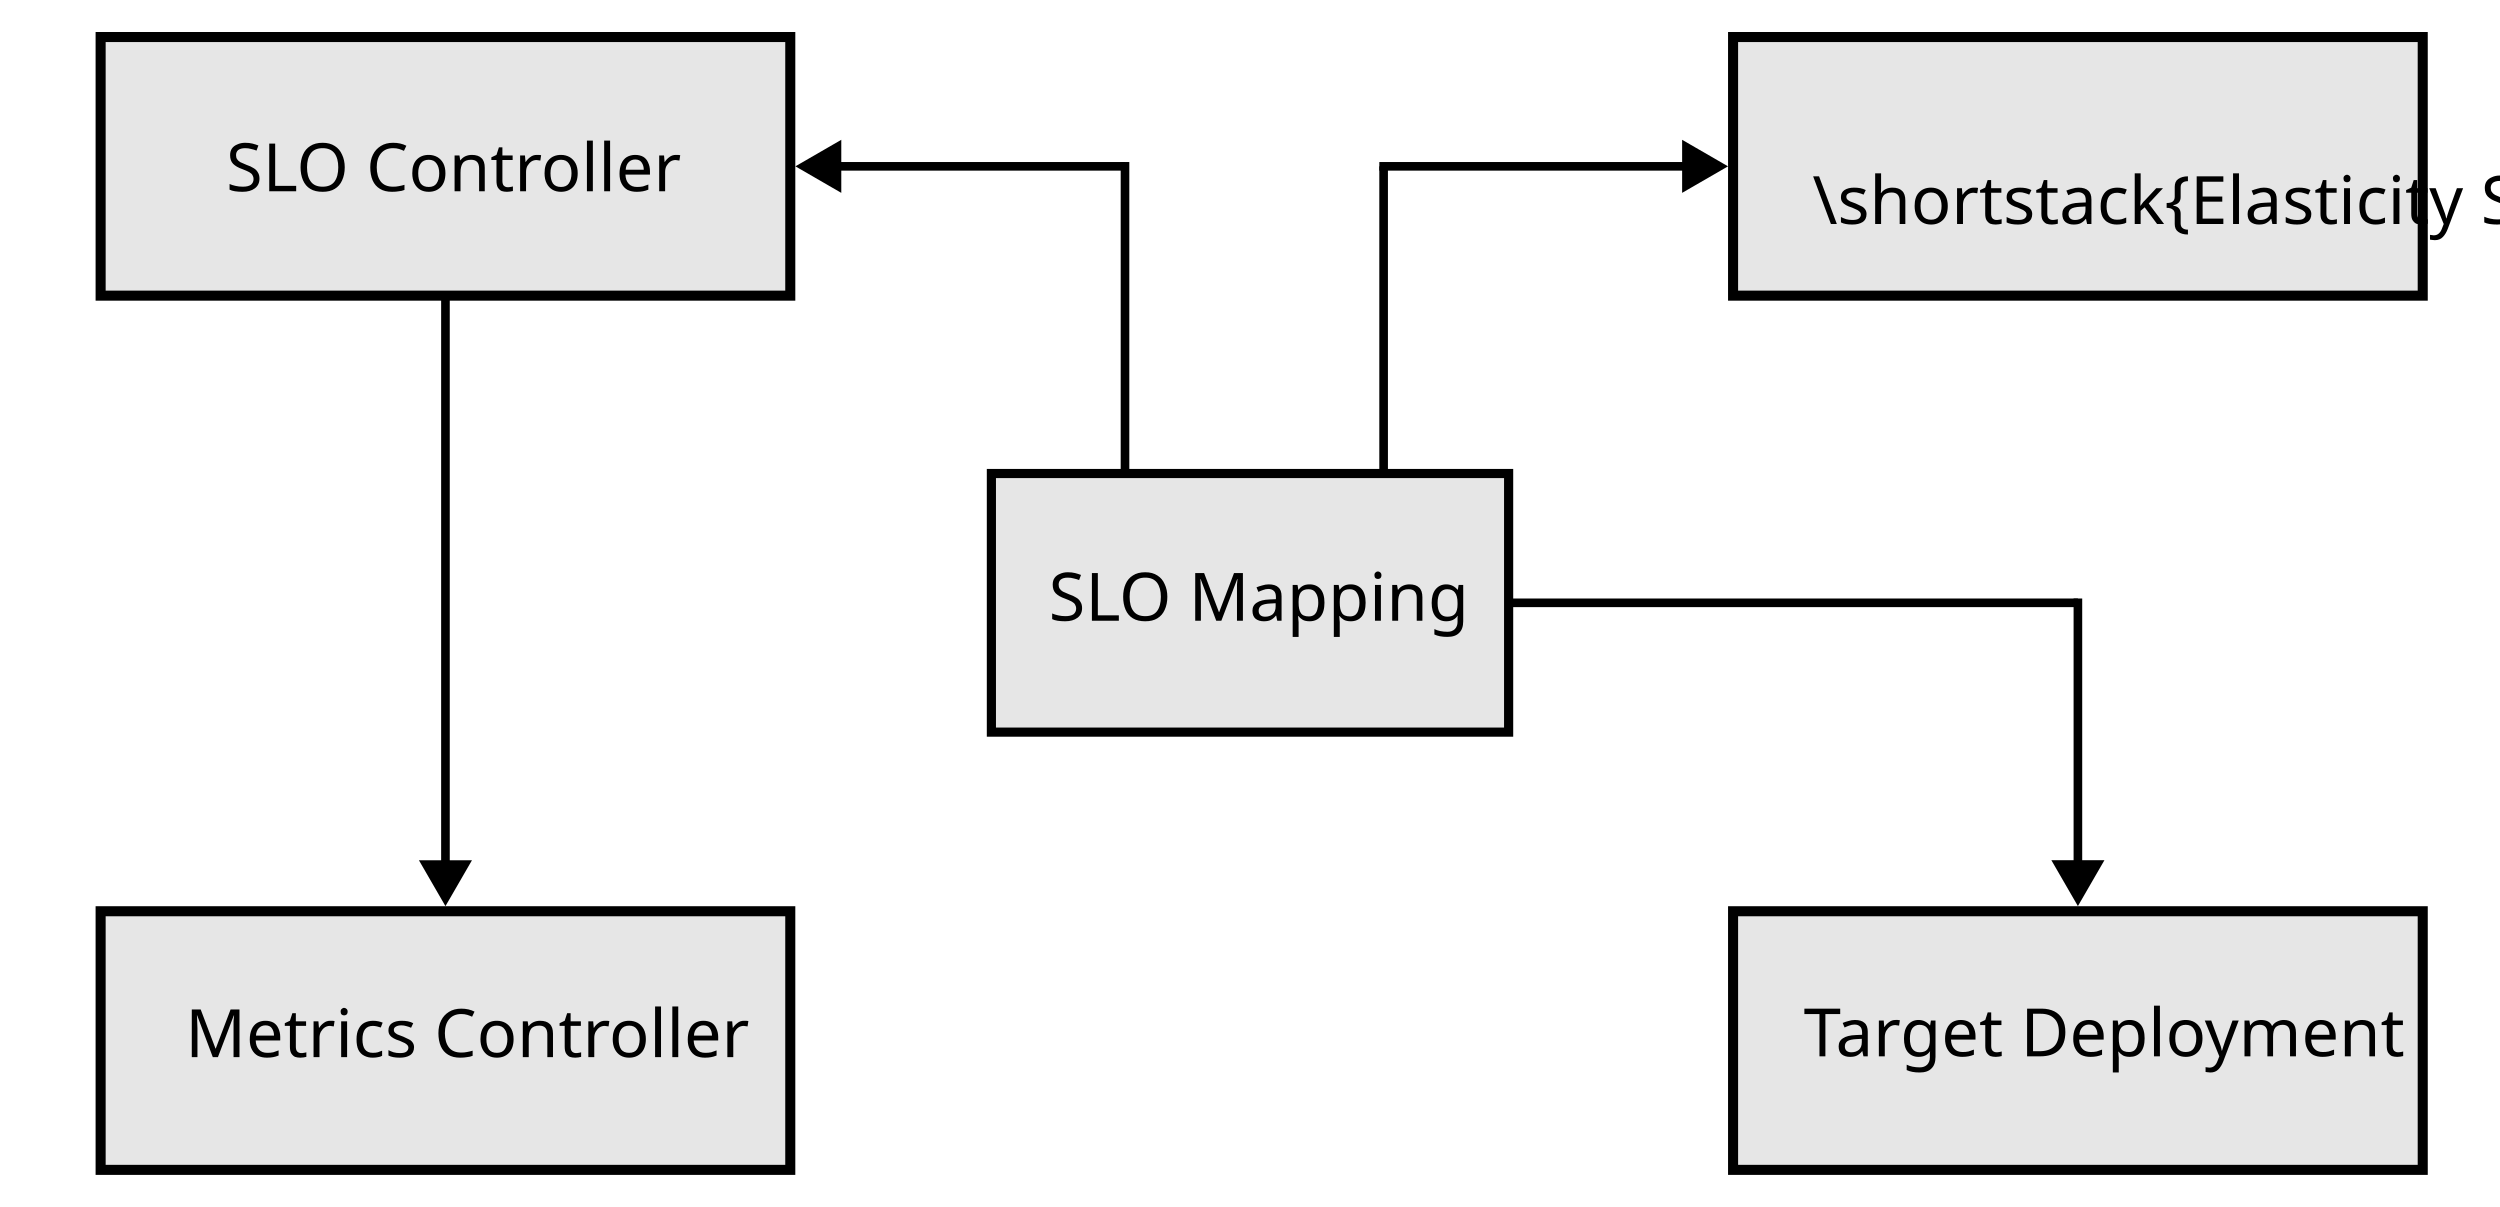
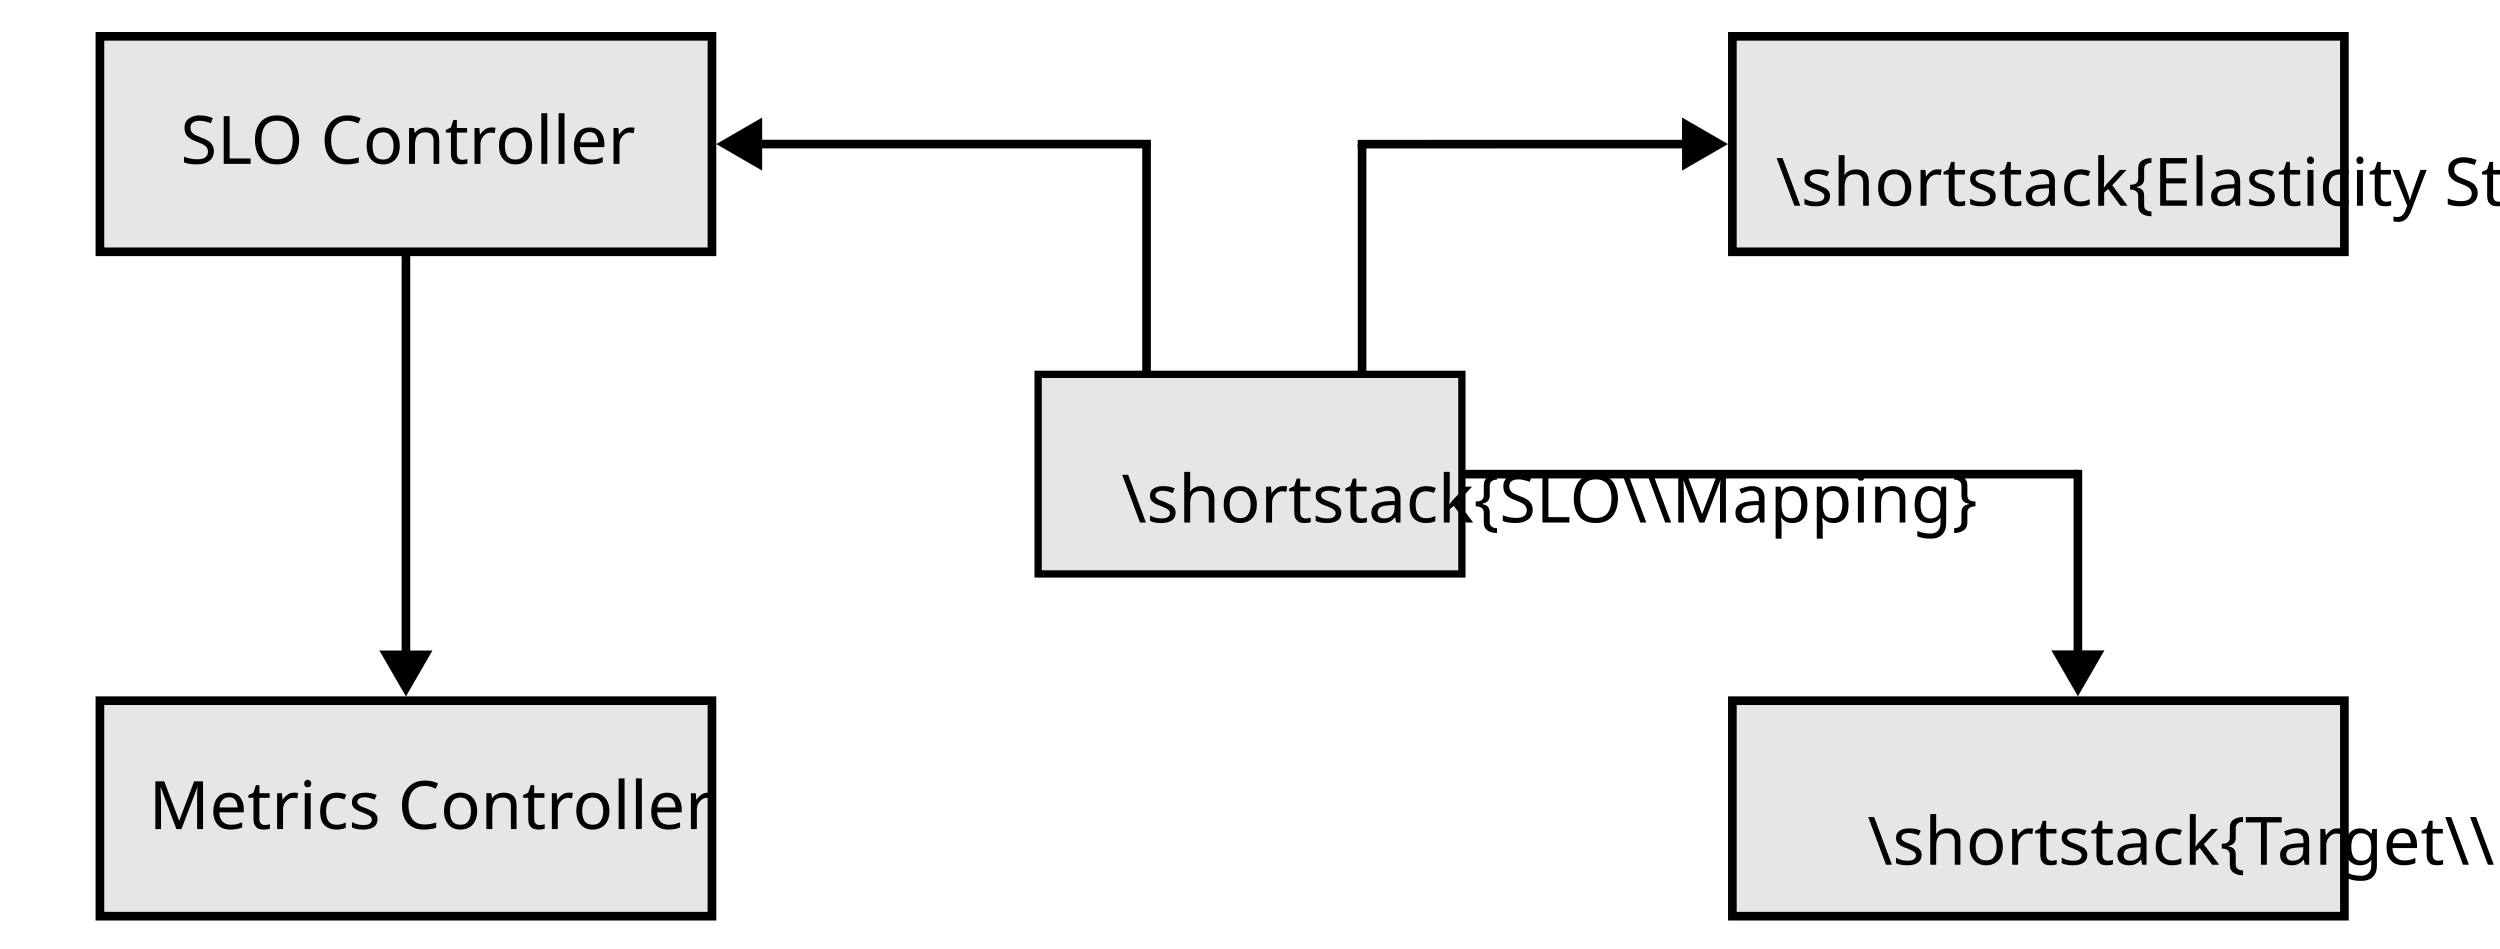
- <svg xmlns="http://www.w3.org/2000/svg" width="145mm" height="70mm" viewBox="0 0 145 70" version="1.1" id="svg1">
+ <svg xmlns="http://www.w3.org/2000/svg" width="145mm" height="55mm" viewBox="0 0 145 55" version="1.1" id="svg1">
  <defs id="defs1">
-     <marker style="overflow:visible" id="marker12" refX="0" refY="0" orient="auto-start-reverse" markerWidth="1" markerHeight="1" viewBox="0 0 1 1" preserveAspectRatio="xMidYMid">
-       <path transform="scale(0.5)" style="fill:context-stroke;fill-rule:evenodd;stroke:context-stroke;stroke-width:1pt" d="M 5.77,0 -2.88,5 V -5 Z" id="path12" />
+     <marker style="overflow:visible" id="marker11" refX="0" refY="0" orient="auto-start-reverse" markerWidth="1" markerHeight="1" viewBox="0 0 1 1" preserveAspectRatio="xMidYMid">
+       <path transform="scale(0.5)" style="fill:context-stroke;fill-rule:evenodd;stroke:context-stroke;stroke-width:1pt" d="M 5.77,0 -2.88,5 V -5 Z" id="path11" />
    </marker>
-     <marker style="overflow:visible" id="marker10" refX="0" refY="0" orient="auto-start-reverse" markerWidth="1" markerHeight="1" viewBox="0 0 1 1" preserveAspectRatio="xMidYMid">
-       <path transform="scale(0.5)" style="fill:context-stroke;fill-rule:evenodd;stroke:context-stroke;stroke-width:1pt" d="M 5.77,0 -2.88,5 V -5 Z" id="path10" />
+     <marker style="overflow:visible" id="Triangle" refX="0" refY="0" orient="auto-start-reverse" markerWidth="1" markerHeight="1" viewBox="0 0 1 1" preserveAspectRatio="xMidYMid">
+       <path transform="scale(0.5)" style="fill:context-stroke;fill-rule:evenodd;stroke:context-stroke;stroke-width:1pt" d="M 5.77,0 -2.88,5 V -5 Z" id="path135" />
+     </marker>
+     <marker style="overflow:visible" id="marker7" refX="0" refY="0" orient="auto-start-reverse" markerWidth="1" markerHeight="1" viewBox="0 0 1 1" preserveAspectRatio="xMidYMid">
+       <path transform="scale(0.5)" style="fill:context-stroke;fill-rule:evenodd;stroke:context-stroke;stroke-width:1pt" d="M 5.77,0 -2.88,5 V -5 Z" id="path7" />
    </marker>
    <marker style="overflow:visible" id="marker5" refX="0" refY="0" orient="auto-start-reverse" markerWidth="1" markerHeight="1" viewBox="0 0 1 1" preserveAspectRatio="xMidYMid">
      <path transform="scale(0.5)" style="fill:context-stroke;fill-rule:evenodd;stroke:context-stroke;stroke-width:1pt" d="M 5.77,0 -2.88,5 V -5 Z" id="path5" />
    </marker>
-     <marker style="overflow:visible" id="Triangle" refX="0" refY="0" orient="auto-start-reverse" markerWidth="1" markerHeight="1" viewBox="0 0 1 1" preserveAspectRatio="xMidYMid">
-       <path transform="scale(0.5)" style="fill:context-stroke;fill-rule:evenodd;stroke:context-stroke;stroke-width:1pt" d="M 5.77,0 -2.88,5 V -5 Z" id="path135" />
-     </marker>
  </defs>
  <g id="layer1">
    <g id="g3" transform="translate(0,-2.536713)">
-       <g id="g2-0-1" transform="translate(28.99358,23.92895)">
-         <rect style="fill:#e6e6e6;fill-opacity:1;stroke:#000000;stroke-width:0.583;stroke-dasharray:none;stroke-opacity:1" id="rect1-4-4-4" width="40" height="15" x="71.525" y="31.46" />
-         <text xml:space="preserve" style="font-style:normal;font-weight:normal;font-size:3.881px;line-height:1.25;font-family:sans-serif;fill:#000000;fill-opacity:1;stroke:none;stroke-width:0.265" x="75.627" y="39.876" id="text1-3-0-77">
-           <tspan style="font-style:normal;font-variant:normal;font-weight:normal;font-stretch:normal;font-size:3.881px;font-family:'computer modern';-inkscape-font-specification:'computer modern';stroke-width:0.265" x="75.627" y="39.876" id="tspan3-9-0">Target Deployment</tspan>
+       <g id="g2-0-1" transform="translate(28.99358,11.75811)">
+         <rect style="fill:#e6e6e6;fill-opacity:1;stroke:#000000;stroke-width:0.502;stroke-dasharray:none;stroke-opacity:1" id="rect1-4-4-4" width="35.498" height="12.498" x="71.484" y="31.419" />
+         <text xml:space="preserve" style="font-style:normal;font-weight:normal;font-size:3.881px;line-height:1.25;font-family:sans-serif;fill:#000000;fill-opacity:1;stroke:none;stroke-width:0.265" x="79.331" y="40.934" id="text1-3-0-77">
+           <tspan style="font-style:normal;font-variant:normal;font-weight:normal;font-stretch:normal;font-size:3.881px;font-family:'computer modern';-inkscape-font-specification:'computer modern';stroke-width:0.265" x="79.331" y="40.934" id="tspan3-9-0">\shortstack{Target\\Deployment}</tspan>
        </text>
      </g>
-       <g id="g1" transform="translate(1.377487,-0.9996166)">
-         <rect style="fill:#e6e6e6;fill-opacity:1;stroke:#000000;stroke-width:0.531;stroke-dasharray:none;stroke-opacity:1" id="rect1" width="30" height="15" x="56.123" y="31" />
-         <text xml:space="preserve" style="font-style:normal;font-weight:normal;font-size:3.881px;line-height:1.25;font-family:sans-serif;fill:#000000;fill-opacity:1;stroke:none;stroke-width:0.265" x="59.445" y="39.539" id="text1">
-           <tspan id="tspan1" style="font-style:normal;font-variant:normal;font-weight:normal;font-stretch:normal;font-size:3.881px;font-family:'computer modern';-inkscape-font-specification:'computer modern';stroke-width:0.265" x="59.445" y="39.539">SLO Mapping</tspan>
+       <g id="g1" transform="translate(4.552487,-6.697403)">
+         <rect style="fill:#e6e6e6;fill-opacity:1;stroke:#000000;stroke-width:0.422;stroke-dasharray:none;stroke-opacity:1" id="rect1" width="24.578" height="11.578" x="55.659" y="30.945" />
+         <text xml:space="preserve" style="font-style:normal;font-weight:normal;font-size:3.881px;line-height:1.25;font-family:sans-serif;fill:#000000;fill-opacity:1;stroke:none;stroke-width:0.265" x="60.503" y="39.539" id="text1">
+           <tspan id="tspan1" style="font-style:normal;font-variant:normal;font-weight:normal;font-stretch:normal;font-size:3.881px;font-family:'computer modern';-inkscape-font-specification:'computer modern';stroke-width:0.265" x="60.503" y="39.539">\shortstack{SLO\\Mapping}</tspan>
        </text>
      </g>
      <g id="g2" transform="translate(52.04825,-25.40438)">
-         <rect style="fill:#e6e6e6;fill-opacity:1;stroke:#000000;stroke-width:0.583;stroke-dasharray:none;stroke-opacity:1" id="rect1-4" width="40" height="15" x="48.47" y="30.089" />
-         <text xml:space="preserve" style="font-style:normal;font-weight:normal;font-size:3.881px;line-height:1.25;font-family:sans-serif;fill:#000000;fill-opacity:1;stroke:none;stroke-width:0.265" x="53.083" y="40.934" id="text1-3">
-           <tspan style="font-style:normal;font-variant:normal;font-weight:normal;font-stretch:normal;font-size:3.881px;font-family:'computer modern';-inkscape-font-specification:'computer modern';stroke-width:0.265" x="53.083" y="40.934" id="tspan3">\shortstack{Elasticity Strategy\\Controller}</tspan>
+         <rect style="fill:#e6e6e6;fill-opacity:1;stroke:#000000;stroke-width:0.502;stroke-dasharray:none;stroke-opacity:1" id="rect1-4" width="35.498" height="12.498" x="48.429" y="30.048" />
+         <text xml:space="preserve" style="font-style:normal;font-weight:normal;font-size:3.881px;line-height:1.25;font-family:sans-serif;fill:#000000;fill-opacity:1;stroke:none;stroke-width:0.265" x="50.966" y="39.876" id="text1-3">
+           <tspan style="font-style:normal;font-variant:normal;font-weight:normal;font-stretch:normal;font-size:3.881px;font-family:'computer modern';-inkscape-font-specification:'computer modern';stroke-width:0.265" x="50.966" y="39.876" id="tspan3">\shortstack{Elasticity Strategy\\Controller}</tspan>
        </text>
      </g>
      <g id="g2-0" transform="translate(-65.68872,-26.77575)">
-         <rect style="fill:#e6e6e6;fill-opacity:1;stroke:#000000;stroke-width:0.583;stroke-dasharray:none;stroke-opacity:1" id="rect1-4-4" width="40" height="15" x="71.525" y="31.46" />
-         <text xml:space="preserve" style="font-style:normal;font-weight:normal;font-size:3.881px;line-height:1.25;font-family:sans-serif;fill:#000000;fill-opacity:1;stroke:none;stroke-width:0.265" x="78.802" y="40.405" id="text1-3-0">
-           <tspan style="font-style:normal;font-variant:normal;font-weight:normal;font-stretch:normal;font-size:3.881px;font-family:'computer modern';-inkscape-font-specification:'computer modern';stroke-width:0.265" x="78.802" y="40.405" id="tspan3-9">SLO Controller</tspan>
+         <rect style="fill:#e6e6e6;fill-opacity:1;stroke:#000000;stroke-width:0.502;stroke-dasharray:none;stroke-opacity:1" id="rect1-4-4" width="35.498" height="12.498" x="71.484" y="31.419" />
+         <text xml:space="preserve" style="font-style:normal;font-weight:normal;font-size:3.881px;line-height:1.25;font-family:sans-serif;fill:#000000;fill-opacity:1;stroke:none;stroke-width:0.265" x="76.156" y="38.817" id="text1-3-0">
+           <tspan style="font-style:normal;font-variant:normal;font-weight:normal;font-stretch:normal;font-size:3.881px;font-family:'computer modern';-inkscape-font-specification:'computer modern';stroke-width:0.265" x="76.156" y="38.817" id="tspan3-9">SLO Controller</tspan>
        </text>
      </g>
-       <g id="g2-0-3" transform="translate(-65.68872,23.92895)">
-         <rect style="fill:#e6e6e6;fill-opacity:1;stroke:#000000;stroke-width:0.583;stroke-dasharray:none;stroke-opacity:1" id="rect1-4-4-2" width="40" height="15" x="71.525" y="31.46" />
-         <text xml:space="preserve" style="font-style:normal;font-weight:normal;font-size:3.881px;line-height:1.25;font-family:sans-serif;fill:#000000;fill-opacity:1;stroke:none;stroke-width:0.265" x="76.439" y="39.923" id="text1-3-0-7">
-           <tspan style="font-style:normal;font-variant:normal;font-weight:normal;font-stretch:normal;font-size:3.881px;font-family:'computer modern';-inkscape-font-specification:'computer modern';stroke-width:0.265" x="76.439" y="39.923" id="tspan3-9-1">Metrics Controller</tspan>
+       <g id="g2-0-3" transform="translate(-65.68872,11.75811)">
+         <rect style="fill:#e6e6e6;fill-opacity:1;stroke:#000000;stroke-width:0.502;stroke-dasharray:none;stroke-opacity:1" id="rect1-4-4-2" width="35.498" height="12.498" x="71.484" y="31.419" />
+         <text xml:space="preserve" style="font-style:normal;font-weight:normal;font-size:3.881px;line-height:1.25;font-family:sans-serif;fill:#000000;fill-opacity:1;stroke:none;stroke-width:0.265" x="74.323" y="38.865" id="text1-3-0-7">
+           <tspan style="font-style:normal;font-variant:normal;font-weight:normal;font-stretch:normal;font-size:3.881px;font-family:'computer modern';-inkscape-font-specification:'computer modern';stroke-width:0.265" x="74.323" y="38.865" id="tspan3-9-1">Metrics Controller</tspan>
        </text>
      </g>
-       <path style="fill:#e0e0e0;fill-opacity:1;stroke:#000000;stroke-width:0.5;stroke-dasharray:none;marker-start:url(#Triangle)" d="M 98.45,12.184 H 80.001" id="path1" />
-       <path style="fill:#e0e0e0;fill-opacity:1;stroke:#000000;stroke-width:0.5;stroke-dasharray:none" d="M 80.25,30 V 12.184" id="path2" />
-       <path style="fill:#e0e0e0;fill-opacity:1;stroke:#000000;stroke-width:0.5;stroke-dasharray:none;marker-start:url(#marker5)" d="M 120.518,53.315 V 37.25" id="path3" />
-       <path style="fill:#e0e0e0;fill-opacity:1;stroke:#000000;stroke-width:0.5;stroke-dasharray:none" d="M 87.5,37.5 H 120.518" id="path4" />
-       <path style="fill:#e6e6e6;fill-opacity:1;stroke:#000000;stroke-width:0.5;stroke-dasharray:none" d="M 65.25,30 V 11.934" id="path8" />
-       <path style="fill:#e6e6e6;fill-opacity:1;stroke:#000000;stroke-width:0.5;stroke-dasharray:none;marker-start:url(#marker10)" d="m 47.908,12.184 h 17.342" id="path9" />
-       <path style="fill:#e6e6e6;fill-opacity:1;stroke:#000000;stroke-width:0.5;stroke-dasharray:none;marker-end:url(#marker12)" d="M 25.836,19.684 V 53.318" id="path11" />
+       <path style="fill:#e0e0e0;fill-opacity:1;stroke:#000000;stroke-width:0.5;stroke-dasharray:none;marker-start:url(#marker5)" d="M 120.518,41.145 V 29.787" id="path3" />
+       <path style="fill:#e6e6e6;stroke:#000000;stroke-width:0.5" d="m 84.789,30.037 35.729,0" id="path4" />
+       <path style="fill:#e6e6e6;stroke:#000000;stroke-width:0.5;marker-end:url(#marker7)" d="M 23.544,17.142 V 41.154" id="path6" />
+       <path style="fill:#e6e6e6;stroke:#000000;stroke-width:0.5;marker-start:url(#Triangle)" d="M 43.318,10.893 H 66.751" id="path8" />
+       <path style="fill:#e6e6e6;stroke:#000000;stroke-width:0.5" d="M 66.5,10.893 V 24.248" id="path9" />
+       <path style="fill:#e6e6e6;stroke:#000000;stroke-width:0.5" d="m 79,10.893 v 13.355" id="path9-4" />
+       <path style="fill:#e6e6e6;stroke:#000000;stroke-width:0.5;marker-start:url(#marker11)" d="m 98.445,10.893 -19.698,0.005" id="path10" />
    </g>
  </g>
</svg>
